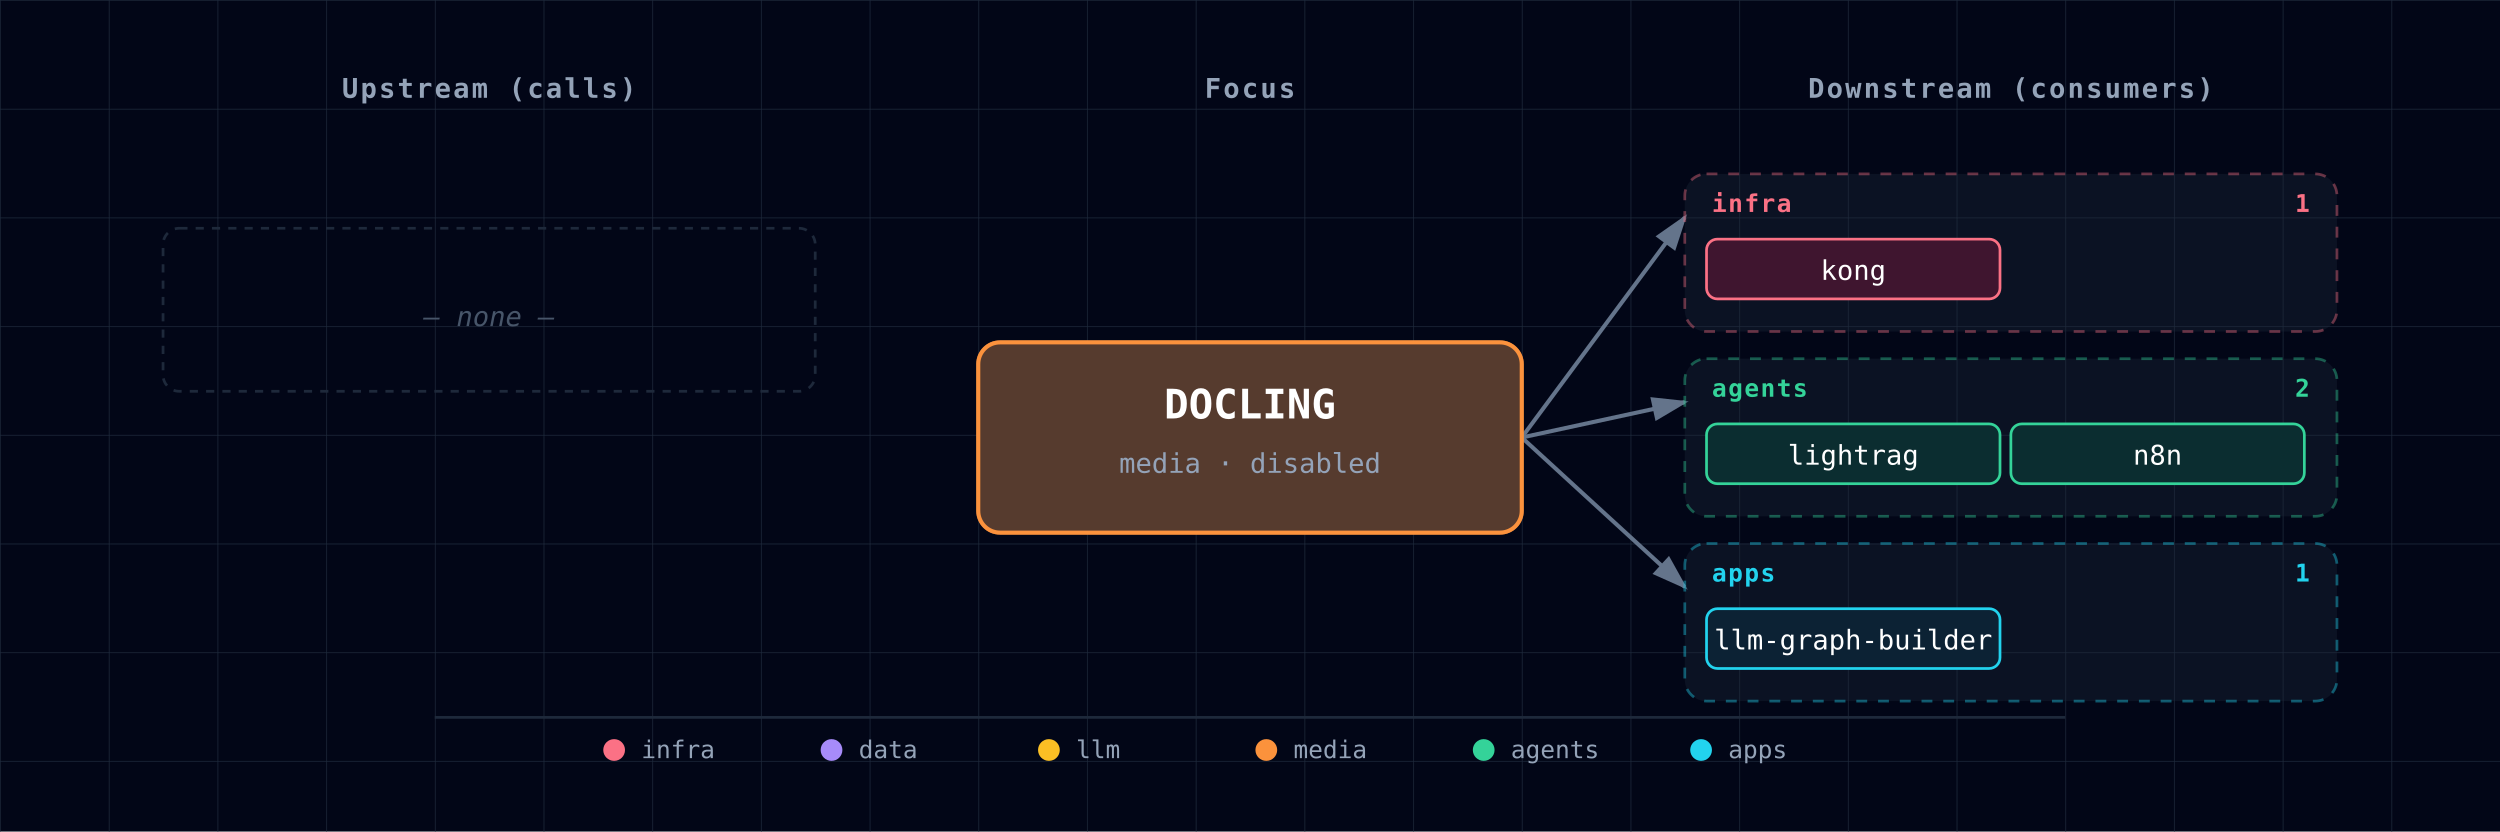
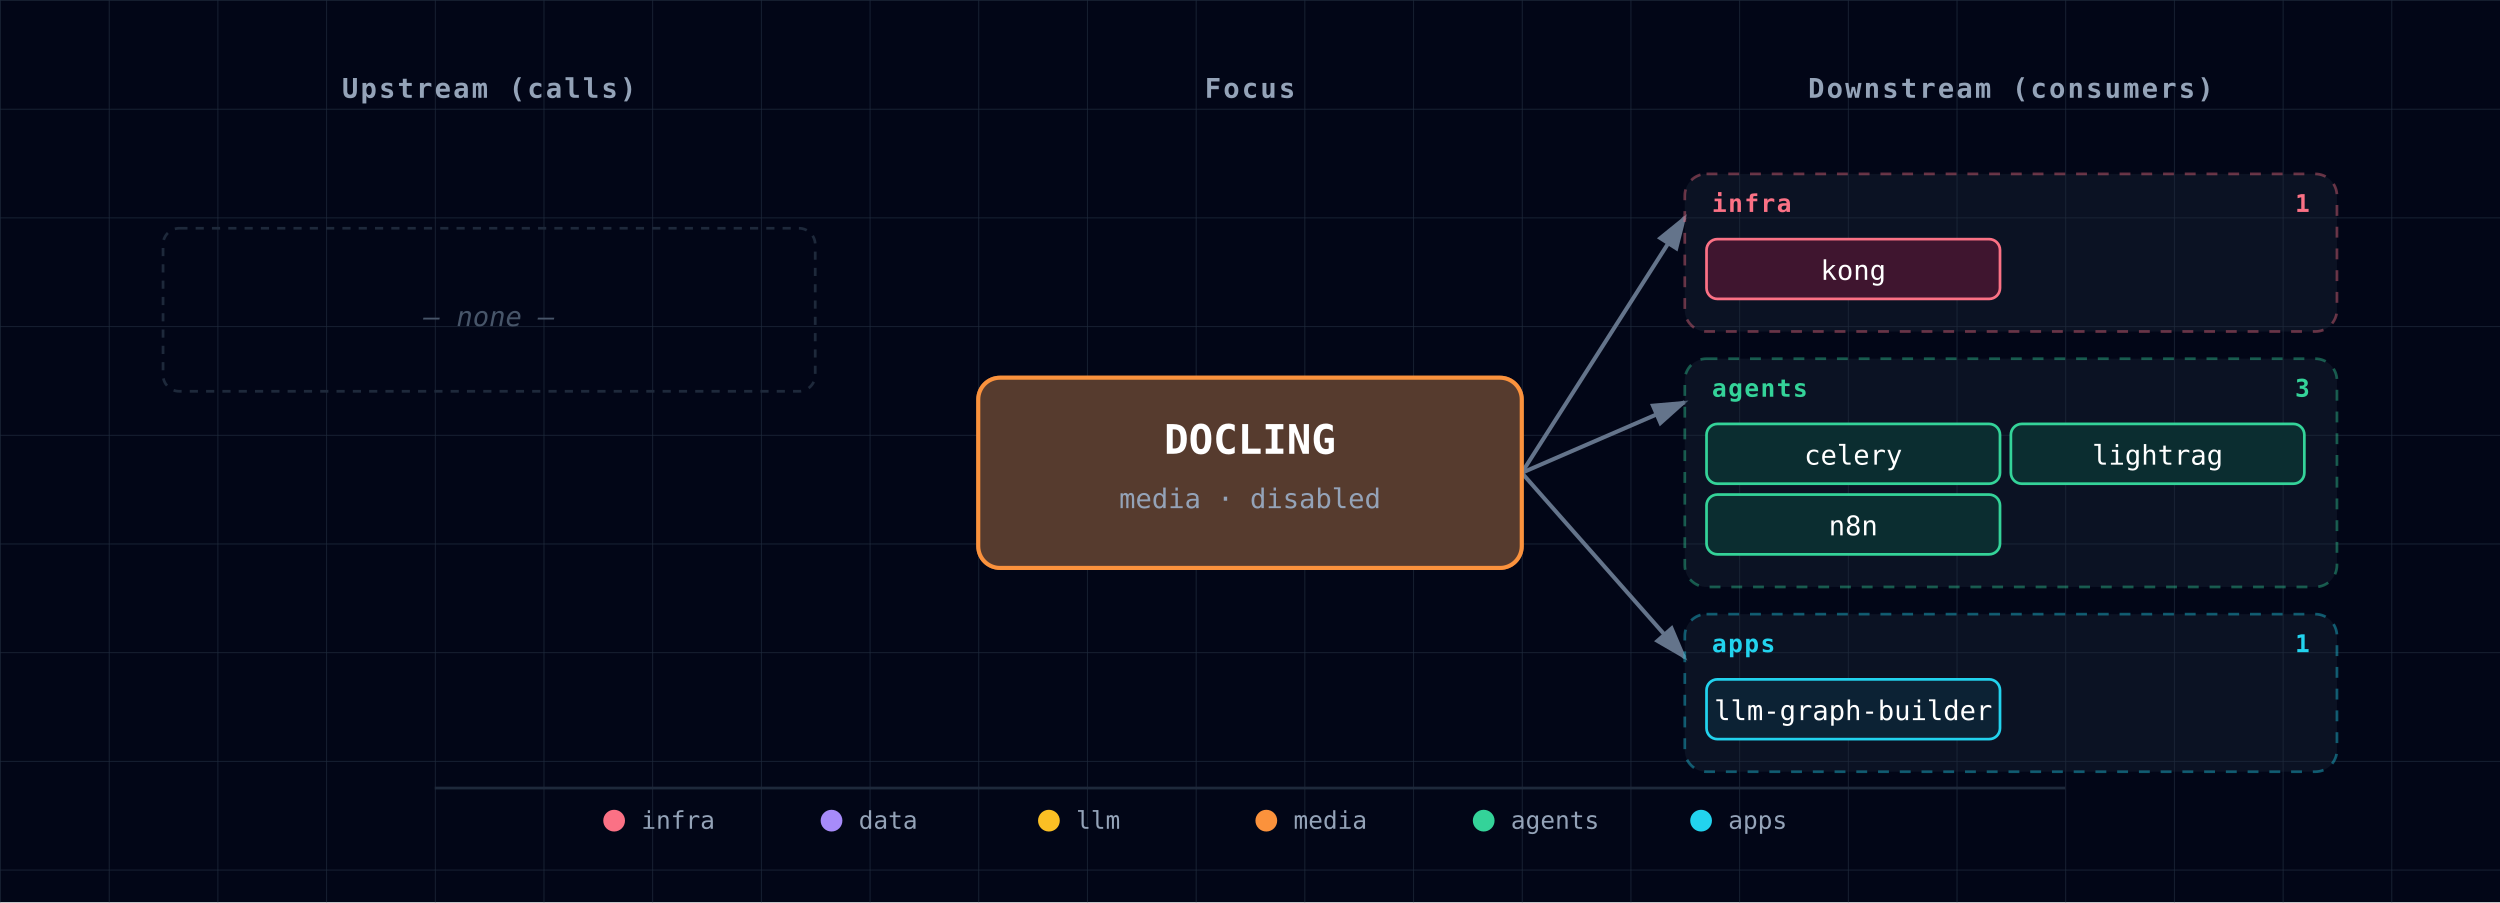
- <svg xmlns="http://www.w3.org/2000/svg" viewBox="0 0 920 306" font-family="'JetBrains Mono', 'Fira Code', Menlo, Consolas, monospace">
+ <svg xmlns="http://www.w3.org/2000/svg" viewBox="0 0 920 332" font-family="'JetBrains Mono', 'Fira Code', Menlo, Consolas, monospace">
  <defs>
    <pattern id="grid" width="40" height="40" patternUnits="userSpaceOnUse">
      <path d="M 40 0 L 0 0 0 40" fill="none" stroke="#1e293b" stroke-width="0.5" />
    </pattern>
    <marker id="arrowhead" markerWidth="9" markerHeight="6" refX="8" refY="3" orient="auto">
      <polygon points="0 0, 9 3, 0 6" fill="#64748b" />
    </marker>
    <filter id="focus-glow" x="-50%" y="-50%" width="200%" height="200%">
      <feGaussianBlur in="SourceAlpha" stdDeviation="6" />
      <feFlood flood-color="#fb923c" flood-opacity="0.6" />
      <feComposite in2="SourceAlpha" operator="in" />
      <feMerge>
        <feMergeNode />
        <feMergeNode in="SourceGraphic" />
      </feMerge>
    </filter>
  </defs>
-   <rect width="920" height="306" fill="#020617" />
-   <rect width="920" height="306" fill="url(#grid)" />
+   <rect width="920" height="332" fill="#020617" />
+   <rect width="920" height="332" fill="url(#grid)" />
  <text x="180" y="36" fill="#94a3b8" font-size="10" font-weight="600" text-anchor="middle" letter-spacing="0.08em">Upstream (calls)</text>
  <text x="460" y="36" fill="#94a3b8" font-size="10" font-weight="600" text-anchor="middle" letter-spacing="0.08em">Focus</text>
  <text x="740" y="36" fill="#94a3b8" font-size="10" font-weight="600" text-anchor="middle" letter-spacing="0.08em">Downstream (consumers)</text>
-   <line x1="560" y1="161" x2="620" y2="80" stroke="#64748b" stroke-width="1.5" marker-end="url(#arrowhead)" />
-   <line x1="560" y1="161" x2="620" y2="148" stroke="#64748b" stroke-width="1.5" marker-end="url(#arrowhead)" />
-   <line x1="560" y1="161" x2="620" y2="216" stroke="#64748b" stroke-width="1.5" marker-end="url(#arrowhead)" />
+   <line x1="560" y1="174" x2="620" y2="80" stroke="#64748b" stroke-width="1.5" marker-end="url(#arrowhead)" />
+   <line x1="560" y1="174" x2="620" y2="148" stroke="#64748b" stroke-width="1.5" marker-end="url(#arrowhead)" />
+   <line x1="560" y1="174" x2="620" y2="242" stroke="#64748b" stroke-width="1.5" marker-end="url(#arrowhead)" />
  <g>
    <rect x="60" y="84" width="240" height="60" rx="6" fill="none" stroke="#1e293b" stroke-width="1" stroke-dasharray="3,3" />
    <text x="180" y="120" fill="#475569" font-size="10" font-style="italic" text-anchor="middle">— none —</text>
  </g>
  <g>
    <g class="cluster">
      <rect x="620" y="64" width="240" height="58" rx="8" fill="rgba(30,41,59,0.35)" stroke="#fb7185" stroke-width="1" stroke-dasharray="4,4" stroke-opacity="0.4" />
      <text x="630" y="78" fill="#fb7185" font-size="9" font-weight="700" text-anchor="start" style="letter-spacing:0.06em;text-transform:uppercase;">infra</text>
      <text x="850" y="78" fill="#fb7185" font-size="9" font-weight="600" text-anchor="end">1</text>
    </g>
    <g>
      <rect x="628" y="88" width="108" height="22" rx="4" fill="#0f172a" />
      <rect x="628" y="88" width="108" height="22" rx="4" fill="rgba(136, 19, 55, 0.4)" stroke="#fb7185" stroke-width="1" />
      <text x="682" y="103" fill="white" font-size="10" text-anchor="middle">kong</text>
    </g>
    <g class="cluster">
-       <rect x="620" y="132" width="240" height="58" rx="8" fill="rgba(30,41,59,0.35)" stroke="#34d399" stroke-width="1" stroke-dasharray="4,4" stroke-opacity="0.4" />
+       <rect x="620" y="132" width="240" height="84" rx="8" fill="rgba(30,41,59,0.35)" stroke="#34d399" stroke-width="1" stroke-dasharray="4,4" stroke-opacity="0.4" />
      <text x="630" y="146" fill="#34d399" font-size="9" font-weight="700" text-anchor="start" style="letter-spacing:0.06em;text-transform:uppercase;">agents</text>
-       <text x="850" y="146" fill="#34d399" font-size="9" font-weight="600" text-anchor="end">2</text>
+       <text x="850" y="146" fill="#34d399" font-size="9" font-weight="600" text-anchor="end">3</text>
    </g>
    <g>
      <rect x="628" y="156" width="108" height="22" rx="4" fill="#0f172a" />
      <rect x="628" y="156" width="108" height="22" rx="4" fill="rgba(6, 78, 59, 0.4)" stroke="#34d399" stroke-width="1" />
-       <text x="682" y="171" fill="white" font-size="10" text-anchor="middle">lightrag</text>
+       <text x="682" y="171" fill="white" font-size="10" text-anchor="middle">celery</text>
    </g>
    <g>
      <rect x="740" y="156" width="108" height="22" rx="4" fill="#0f172a" />
      <rect x="740" y="156" width="108" height="22" rx="4" fill="rgba(6, 78, 59, 0.4)" stroke="#34d399" stroke-width="1" />
-       <text x="794" y="171" fill="white" font-size="10" text-anchor="middle">n8n</text>
+       <text x="794" y="171" fill="white" font-size="10" text-anchor="middle">lightrag</text>
+     </g>
+     <g>
+       <rect x="628" y="182" width="108" height="22" rx="4" fill="#0f172a" />
+       <rect x="628" y="182" width="108" height="22" rx="4" fill="rgba(6, 78, 59, 0.4)" stroke="#34d399" stroke-width="1" />
+       <text x="682" y="197" fill="white" font-size="10" text-anchor="middle">n8n</text>
    </g>
    <g class="cluster">
-       <rect x="620" y="200" width="240" height="58" rx="8" fill="rgba(30,41,59,0.35)" stroke="#22d3ee" stroke-width="1" stroke-dasharray="4,4" stroke-opacity="0.4" />
-       <text x="630" y="214" fill="#22d3ee" font-size="9" font-weight="700" text-anchor="start" style="letter-spacing:0.06em;text-transform:uppercase;">apps</text>
-       <text x="850" y="214" fill="#22d3ee" font-size="9" font-weight="600" text-anchor="end">1</text>
+       <rect x="620" y="226" width="240" height="58" rx="8" fill="rgba(30,41,59,0.35)" stroke="#22d3ee" stroke-width="1" stroke-dasharray="4,4" stroke-opacity="0.4" />
+       <text x="630" y="240" fill="#22d3ee" font-size="9" font-weight="700" text-anchor="start" style="letter-spacing:0.06em;text-transform:uppercase;">apps</text>
+       <text x="850" y="240" fill="#22d3ee" font-size="9" font-weight="600" text-anchor="end">1</text>
    </g>
    <g>
-       <rect x="628" y="224" width="108" height="22" rx="4" fill="#0f172a" />
-       <rect x="628" y="224" width="108" height="22" rx="4" fill="rgba(8, 51, 68, 0.4)" stroke="#22d3ee" stroke-width="1" />
-       <text x="682" y="239" fill="white" font-size="10" text-anchor="middle">llm-graph-builder</text>
+       <rect x="628" y="250" width="108" height="22" rx="4" fill="#0f172a" />
+       <rect x="628" y="250" width="108" height="22" rx="4" fill="rgba(8, 51, 68, 0.4)" stroke="#22d3ee" stroke-width="1" />
+       <text x="682" y="265" fill="white" font-size="10" text-anchor="middle">llm-graph-builder</text>
    </g>
  </g>
  <g class="focus" filter="url(#focus-glow)">
-     <rect x="360" y="126" width="200" height="70" rx="8" fill="#0f172a" />
-     <rect x="360" y="126" width="200" height="70" rx="8" fill="rgba(251, 146, 60, 0.3)" stroke="#fb923c" stroke-width="1.5" />
-     <text x="460" y="154" fill="white" font-size="15" font-weight="700" text-anchor="middle">DOCLING</text>
-     <text x="460" y="174" fill="#94a3b8" font-size="10" text-anchor="middle">media · disabled</text>
+     <rect x="360" y="139" width="200" height="70" rx="8" fill="#0f172a" />
+     <rect x="360" y="139" width="200" height="70" rx="8" fill="rgba(251, 146, 60, 0.3)" stroke="#fb923c" stroke-width="1.5" />
+     <text x="460" y="167" fill="white" font-size="15" font-weight="700" text-anchor="middle">DOCLING</text>
+     <text x="460" y="187" fill="#94a3b8" font-size="10" text-anchor="middle">media · disabled</text>
  </g>
  <g class="legend">
-     <line x1="160" y1="264" x2="760" y2="264" stroke="#1e293b" stroke-width="1" />
-     <circle cx="226" cy="276" r="4" fill="#fb7185" />
-     <text x="236" y="279" fill="#94a3b8" font-size="9" font-weight="400" text-anchor="start">infra</text>
-     <circle cx="306" cy="276" r="4" fill="#a78bfa" />
-     <text x="316" y="279" fill="#94a3b8" font-size="9" font-weight="400" text-anchor="start">data</text>
-     <circle cx="386" cy="276" r="4" fill="#fbbf24" />
-     <text x="396" y="279" fill="#94a3b8" font-size="9" font-weight="400" text-anchor="start">llm</text>
-     <circle cx="466" cy="276" r="4" fill="#fb923c" />
-     <text x="476" y="279" fill="#94a3b8" font-size="9" font-weight="400" text-anchor="start">media</text>
-     <circle cx="546" cy="276" r="4" fill="#34d399" />
-     <text x="556" y="279" fill="#94a3b8" font-size="9" font-weight="400" text-anchor="start">agents</text>
-     <circle cx="626" cy="276" r="4" fill="#22d3ee" />
-     <text x="636" y="279" fill="#94a3b8" font-size="9" font-weight="400" text-anchor="start">apps</text>
+     <line x1="160" y1="290" x2="760" y2="290" stroke="#1e293b" stroke-width="1" />
+     <circle cx="226" cy="302" r="4" fill="#fb7185" />
+     <text x="236" y="305" fill="#94a3b8" font-size="9" font-weight="400" text-anchor="start">infra</text>
+     <circle cx="306" cy="302" r="4" fill="#a78bfa" />
+     <text x="316" y="305" fill="#94a3b8" font-size="9" font-weight="400" text-anchor="start">data</text>
+     <circle cx="386" cy="302" r="4" fill="#fbbf24" />
+     <text x="396" y="305" fill="#94a3b8" font-size="9" font-weight="400" text-anchor="start">llm</text>
+     <circle cx="466" cy="302" r="4" fill="#fb923c" />
+     <text x="476" y="305" fill="#94a3b8" font-size="9" font-weight="400" text-anchor="start">media</text>
+     <circle cx="546" cy="302" r="4" fill="#34d399" />
+     <text x="556" y="305" fill="#94a3b8" font-size="9" font-weight="400" text-anchor="start">agents</text>
+     <circle cx="626" cy="302" r="4" fill="#22d3ee" />
+     <text x="636" y="305" fill="#94a3b8" font-size="9" font-weight="400" text-anchor="start">apps</text>
  </g>
</svg>
